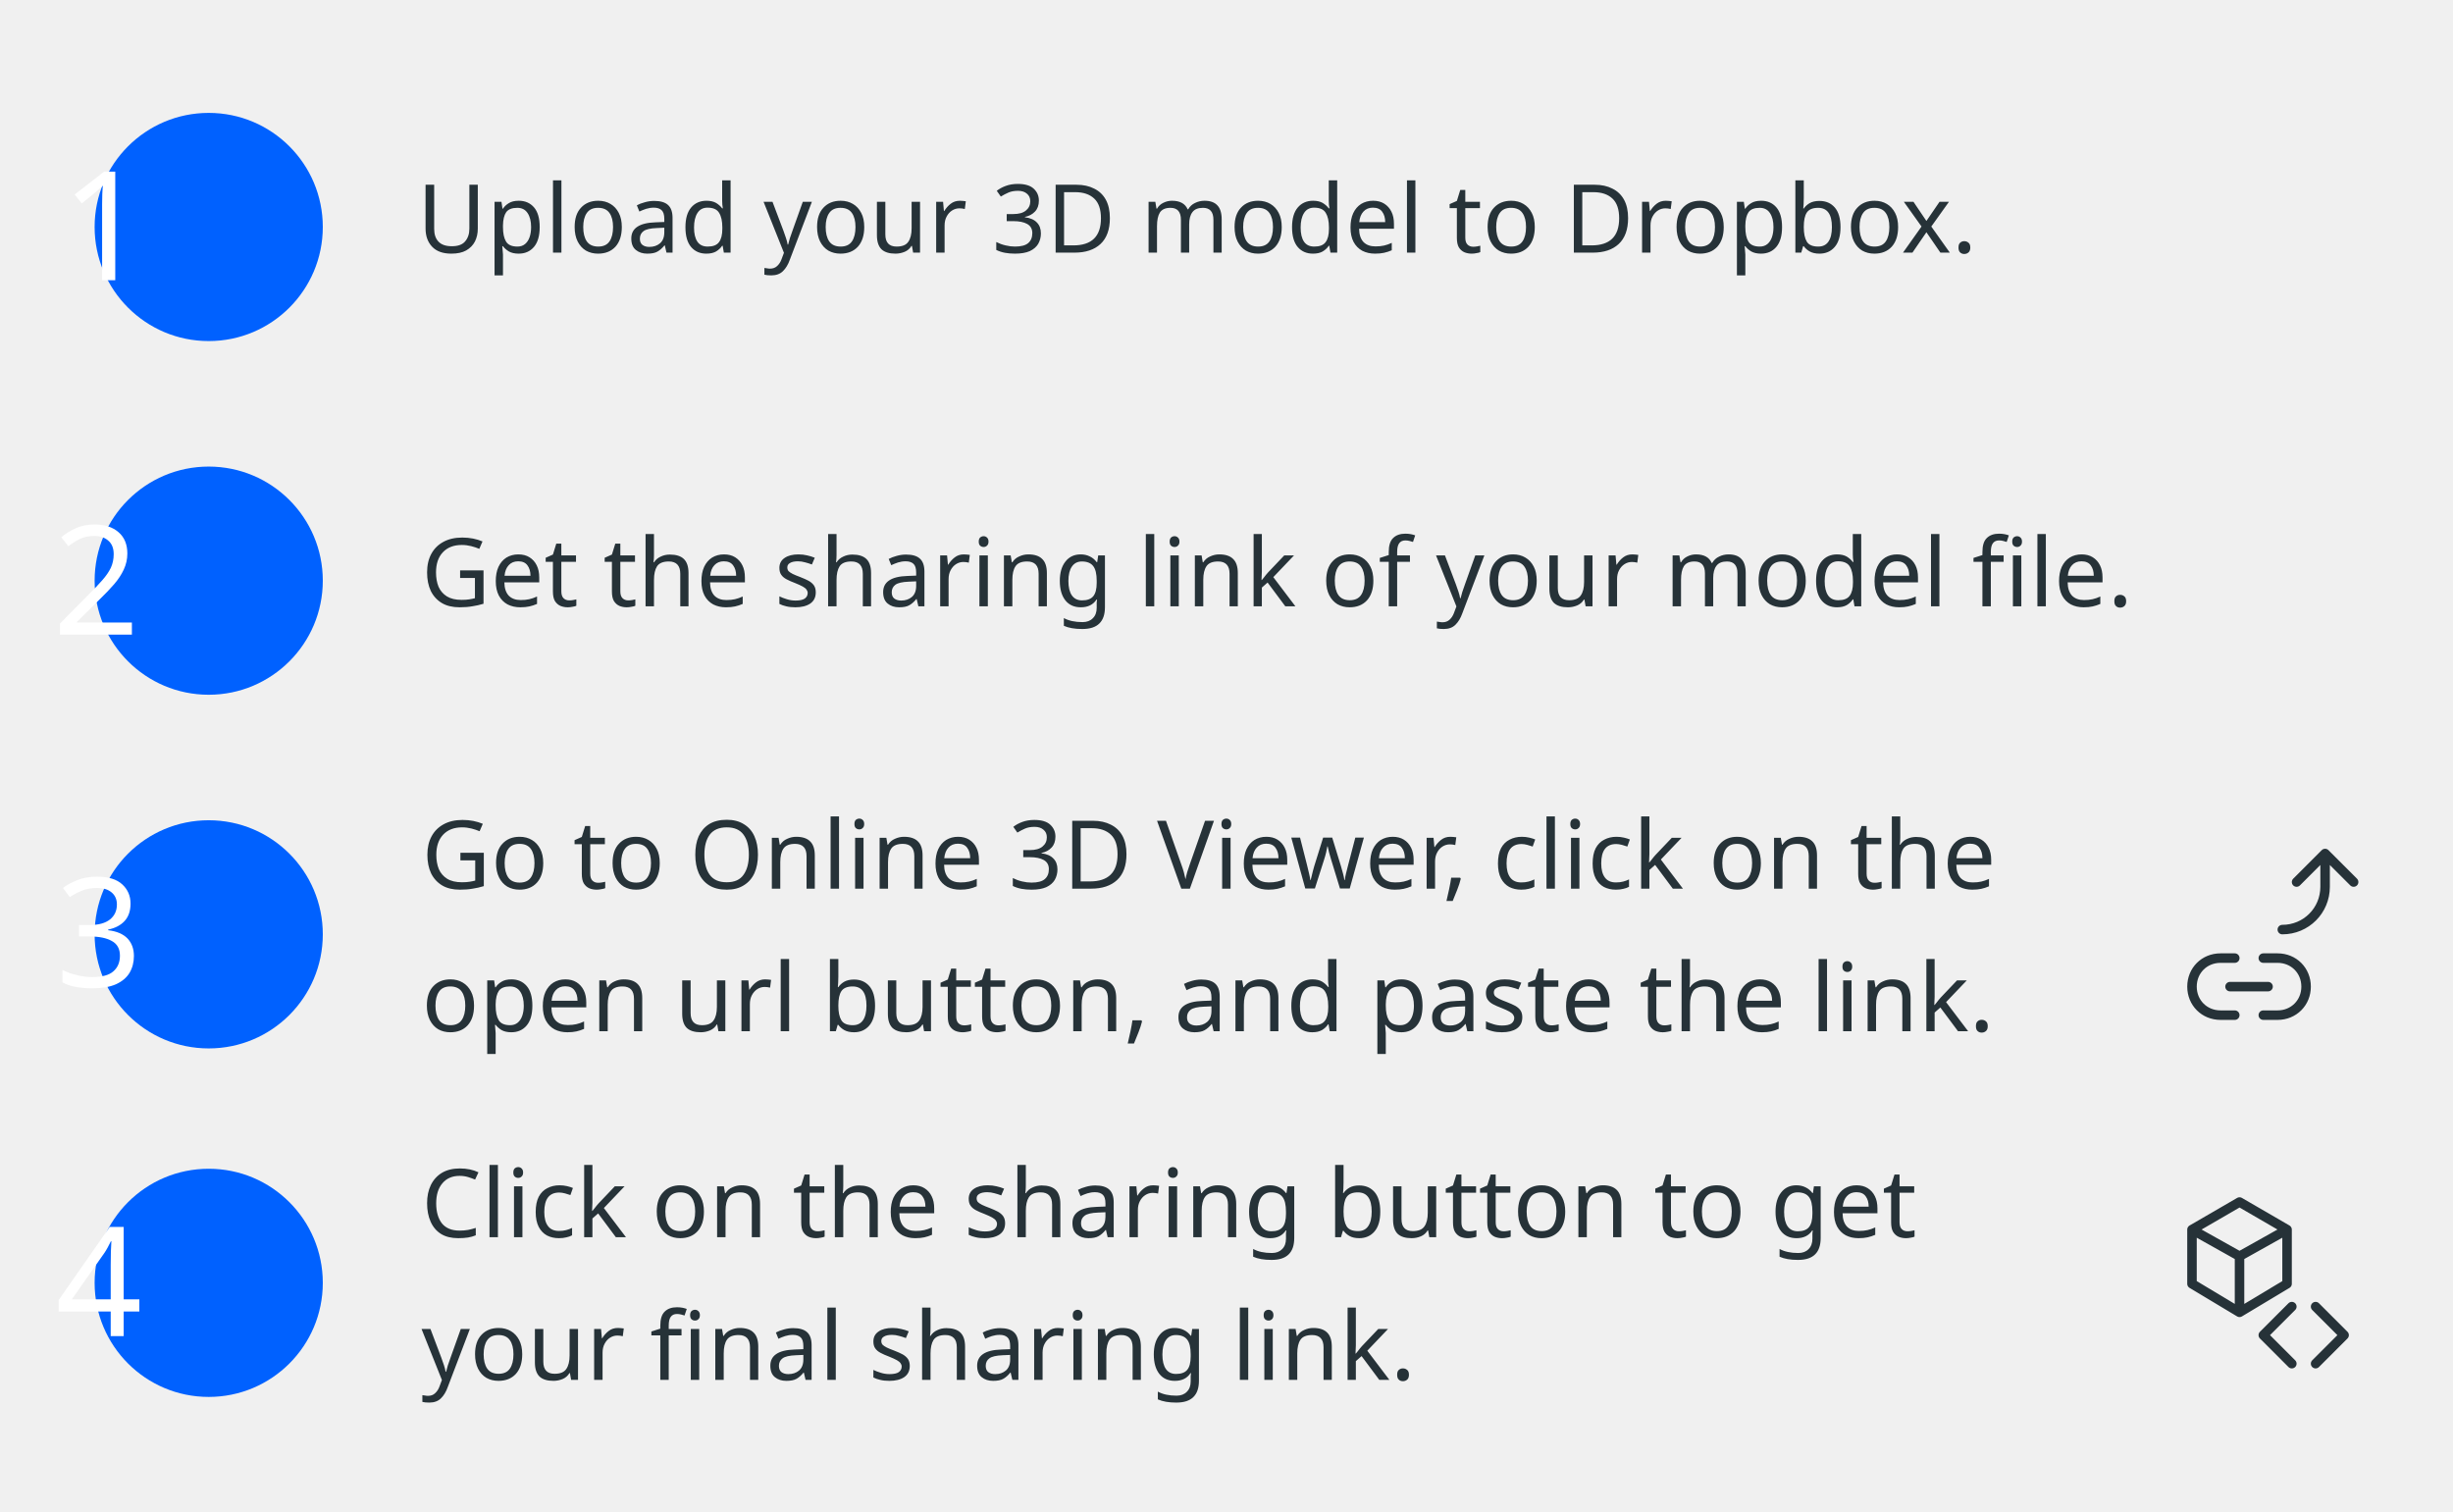
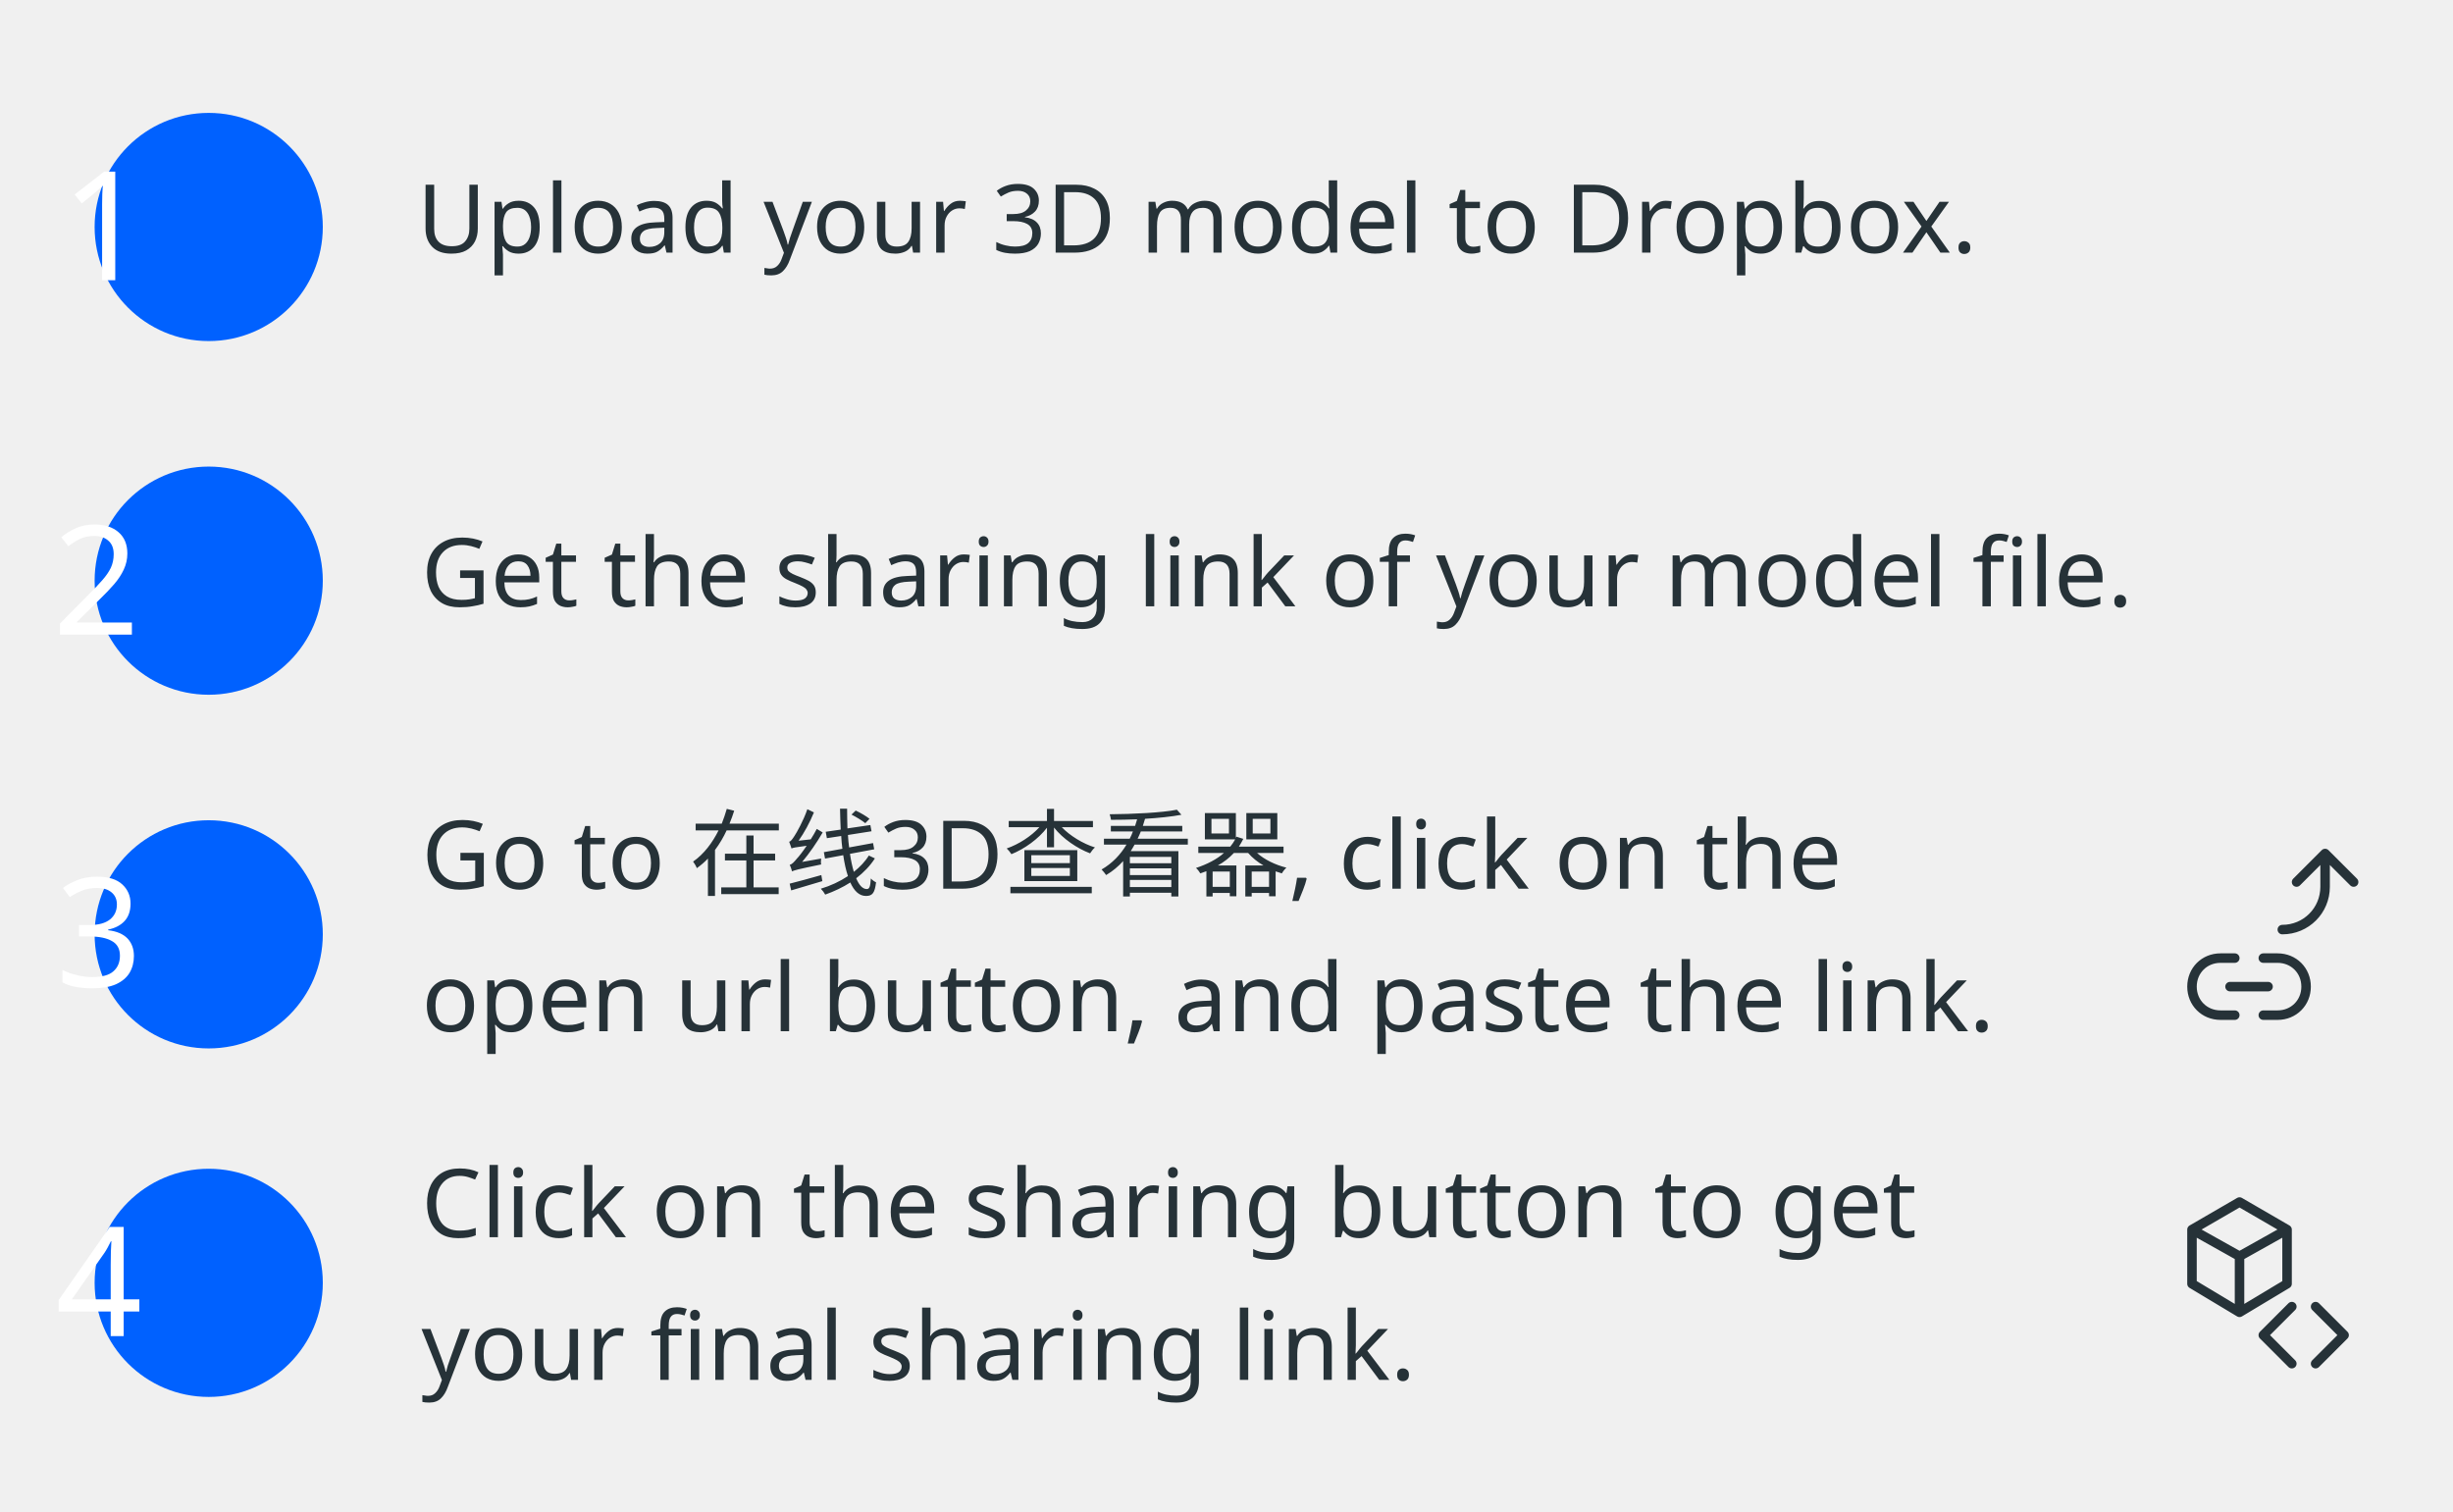
<svg xmlns="http://www.w3.org/2000/svg" xmlns:xlink="http://www.w3.org/1999/xlink" width="860" height="530" viewBox="0 0 227.542 140.229" version="1.1" id="svg8">
  <defs id="defs2">
    <marker orient="auto" refY="0" refX="0" id="Arrow1Lend" style="overflow:visible">
      <path id="path1038" d="M 0,0 5,-5 -12.5,0 5,5 Z" style="fill:#000000;fill-opacity:1;fill-rule:evenodd;stroke:#000000;stroke-width:1pt;stroke-opacity:1" transform="matrix(-0.8,0,0,-0.8,-10,0)" />
    </marker>
    <clipPath id="d-5">
      <use id="use923" xlink:href="#c" overflow="visible" height="100%" width="100%" style="overflow:visible" x="0" y="0" />
    </clipPath>
    <path d="M -5,-1 H 57 V 61 H -5 Z" id="a" />
    <path d="M -5,-1 H 57 V 61 H -5 Z" id="c" />
  </defs>
  <g id="layer1" transform="translate(0,-191.1667)">
    <circle style="opacity:1;fill:#0061ff;fill-opacity:1;fill-rule:nonzero;stroke:none;stroke-width:0.265;stroke-linecap:round;stroke-linejoin:round;stroke-miterlimit:4;stroke-dasharray:none;stroke-dashoffset:0;stroke-opacity:1;paint-order:normal" id="path817" cx="19.36" cy="212.222" r="10.583" />
    <text xml:space="preserve" style="font-style:normal;font-variant:normal;font-weight:normal;font-stretch:normal;font-size:15.744px;line-height:1.25;font-family:Quicksand;-inkscape-font-specification:Quicksand;text-align:center;letter-spacing:0px;word-spacing:0px;text-anchor:middle;fill:#ffffff;fill-opacity:1;stroke:none;stroke-width:1.181" x="19.944" y="217.162" id="text821">
      <tspan id="tspan819" x="19.944" y="217.162" style="font-size:14.111px;line-height:6.985px;text-align:center;text-anchor:middle;fill:#ffffff;stroke-width:1.181">1</tspan>
    </text>
    <text xml:space="preserve" style="font-style:normal;font-variant:normal;font-weight:normal;font-stretch:normal;font-size:8.815px;line-height:1.25;font-family:Quicksand;-inkscape-font-specification:Quicksand;letter-spacing:0px;word-spacing:0px;fill:#263238;fill-opacity:1;stroke:none;stroke-width:0.661" x="38.681" y="214.602" id="text825">
      <tspan x="38.681" y="214.602" style="line-height:13.229px;fill:#263238;fill-opacity:1;stroke-width:0.661" id="tspan866">Upload your 3D model to Dropbox.</tspan>
    </text>
    <circle cy="245.03" cx="19.36" id="circle848" style="opacity:1;fill:#0061ff;fill-opacity:1;fill-rule:nonzero;stroke:none;stroke-width:0.265;stroke-linecap:round;stroke-linejoin:round;stroke-miterlimit:4;stroke-dasharray:none;stroke-dashoffset:0;stroke-opacity:1;paint-order:normal" r="10.583" />
    <text id="text852" y="250.039" x="19.16" style="font-style:normal;font-variant:normal;font-weight:normal;font-stretch:normal;font-size:15.744px;line-height:1.25;font-family:Quicksand;-inkscape-font-specification:Quicksand;text-align:center;letter-spacing:0px;word-spacing:0px;text-anchor:middle;fill:#ffffff;fill-opacity:1;stroke:none;stroke-width:1.181" xml:space="preserve">
      <tspan style="font-size:14.111px;text-align:center;text-anchor:middle;fill:#ffffff;stroke-width:1.181" y="250.039" x="19.16" id="tspan850">2</tspan>
    </text>
    <circle style="opacity:1;fill:#0061ff;fill-opacity:1;fill-rule:nonzero;stroke:none;stroke-width:0.265;stroke-linecap:round;stroke-linejoin:round;stroke-miterlimit:4;stroke-dasharray:none;stroke-dashoffset:0;stroke-opacity:1;paint-order:normal" id="circle860" cx="19.36" cy="277.838" r="10.583" />
    <text xml:space="preserve" style="font-style:normal;font-variant:normal;font-weight:normal;font-stretch:normal;font-size:15.744px;line-height:1.25;font-family:Quicksand;-inkscape-font-specification:Quicksand;text-align:center;letter-spacing:0px;word-spacing:0px;text-anchor:middle;fill:#ffffff;fill-opacity:1;stroke:none;stroke-width:1.181" x="19.427" y="282.706" id="text864">
      <tspan id="tspan862" x="19.427" y="282.706" style="font-size:14.111px;text-align:center;text-anchor:middle;fill:#ffffff;stroke-width:1.181">3</tspan>
    </text>
    <circle style="fill:#0061ff;fill-opacity:1;fill-rule:nonzero;stroke:none;stroke-width:0.265;stroke-linecap:round;stroke-linejoin:round;stroke-miterlimit:4;stroke-dasharray:none;stroke-dashoffset:0;stroke-opacity:1;paint-order:normal" id="circle860-5" cx="19.36" cy="310.166" r="10.583" />
    <text xml:space="preserve" style="font-style:normal;font-variant:normal;font-weight:normal;font-stretch:normal;font-size:15.744px;line-height:1.25;font-family:Quicksand;-inkscape-font-specification:Quicksand;text-align:center;letter-spacing:0px;word-spacing:0px;text-anchor:middle;fill:#ffffff;fill-opacity:1;stroke:none;stroke-width:1.181" x="19.416" y="315.105" id="text864-0">
      <tspan id="tspan862-2" x="19.416" y="315.105" style="font-size:14.111px;text-align:center;text-anchor:middle;fill:#ffffff;stroke-width:1.181">4</tspan>
    </text>
    <text xml:space="preserve" style="font-style:normal;font-variant:normal;font-weight:normal;font-stretch:normal;font-size:8.815px;line-height:1.25;font-family:Quicksand;-inkscape-font-specification:Quicksand;letter-spacing:0px;word-spacing:0px;fill:#263238;fill-opacity:1;stroke:none;stroke-width:0.661" x="39.087" y="247.41" id="text825-1">
      <tspan x="39.087" y="247.41" style="line-height:13.229px;fill:#263238;fill-opacity:1;stroke-width:0.661" id="tspan906">Get the sharing link of your model file.</tspan>
    </text>
    <text xml:space="preserve" style="font-style:normal;font-variant:normal;font-weight:normal;font-stretch:normal;font-size:8.815px;line-height:1.25;font-family:Quicksand;-inkscape-font-specification:Quicksand;letter-spacing:0px;word-spacing:0px;fill:#263238;fill-opacity:1;stroke:none;stroke-width:0.661" x="39.113" y="273.603" id="text825-1-6">
-       <tspan x="39.113" y="273.603" style="line-height:13.229px;fill:#263238;fill-opacity:1;stroke-width:0.661" id="tspan866-8-5">Go to Online 3D Viewer, click on the</tspan>
+       <tspan x="39.113" y="273.603" style="line-height:13.229px;fill:#263238;fill-opacity:1;stroke-width:0.661" id="tspan866-8-5">Go to 在线3D查看器, click on the</tspan>
      <tspan x="39.113" y="286.832" style="line-height:13.229px;fill:#263238;fill-opacity:1;stroke-width:0.661" id="tspan908">open url button, and paste the link.</tspan>
    </text>
    <text xml:space="preserve" style="font-style:normal;font-variant:normal;font-weight:normal;font-stretch:normal;font-size:8.815px;line-height:1.25;font-family:Quicksand;-inkscape-font-specification:Quicksand;letter-spacing:0px;word-spacing:0px;fill:#263238;fill-opacity:1;stroke:none;stroke-width:0.661" x="39.087" y="305.932" id="text825-1-6-2">
      <tspan x="39.087" y="305.932" style="line-height:13.229px;fill:#263238;fill-opacity:1;stroke-width:0.661" id="tspan908-6">Click on the sharing button to get</tspan>
      <tspan x="39.087" y="319.161" style="line-height:13.229px;fill:#263238;fill-opacity:1;stroke-width:0.661" id="tspan9991">your final sharing link.</tspan>
    </text>
    <path fill="none" stroke="#263238" stroke-linecap="round" stroke-linejoin="round" stroke-miterlimit="10" d="m 213.032,272.987 2.646,-2.646 2.646,2.646 m -2.646,0.441 v -3.087 m -3.969,7.056 c 2.205,0 3.969,-1.764 3.969,-3.969 m -9.701,11.906 c -1.499,0 -2.646,-1.147 -2.646,-2.646 0,-1.499 1.147,-2.646 2.646,-2.646 m 5.292,0 c 1.499,0 2.646,1.147 2.646,2.646 0,1.499 -1.147,2.646 -2.646,2.646 m -4.41,-2.646 h 3.528 m -4.41,-2.646 h 1.323 m 2.646,0 h 1.323 m -5.292,5.292 h 1.323 m 2.646,0 h 1.323" id="path10711" style="stroke-width:0.882" />
    <path d="m 214.796,317.663 2.646,-2.646 m -2.646,-2.646 2.646,2.646 m -4.851,2.646 -2.646,-2.646 m 2.646,-2.646 -2.646,2.646 m -6.615,-9.79 v 5.027 l 4.41,2.646 4.41,-2.646 v -5.027 l -4.41,-2.558 z m 4.41,7.673 v -5.203 m -4.41,-2.469 4.41,2.469 m 0,0 4.41,-2.469" fill="none" stroke="#263238" stroke-linecap="round" stroke-linejoin="round" stroke-miterlimit="10" id="path10729" style="stroke-width:0.882" />
  </g>
</svg>
